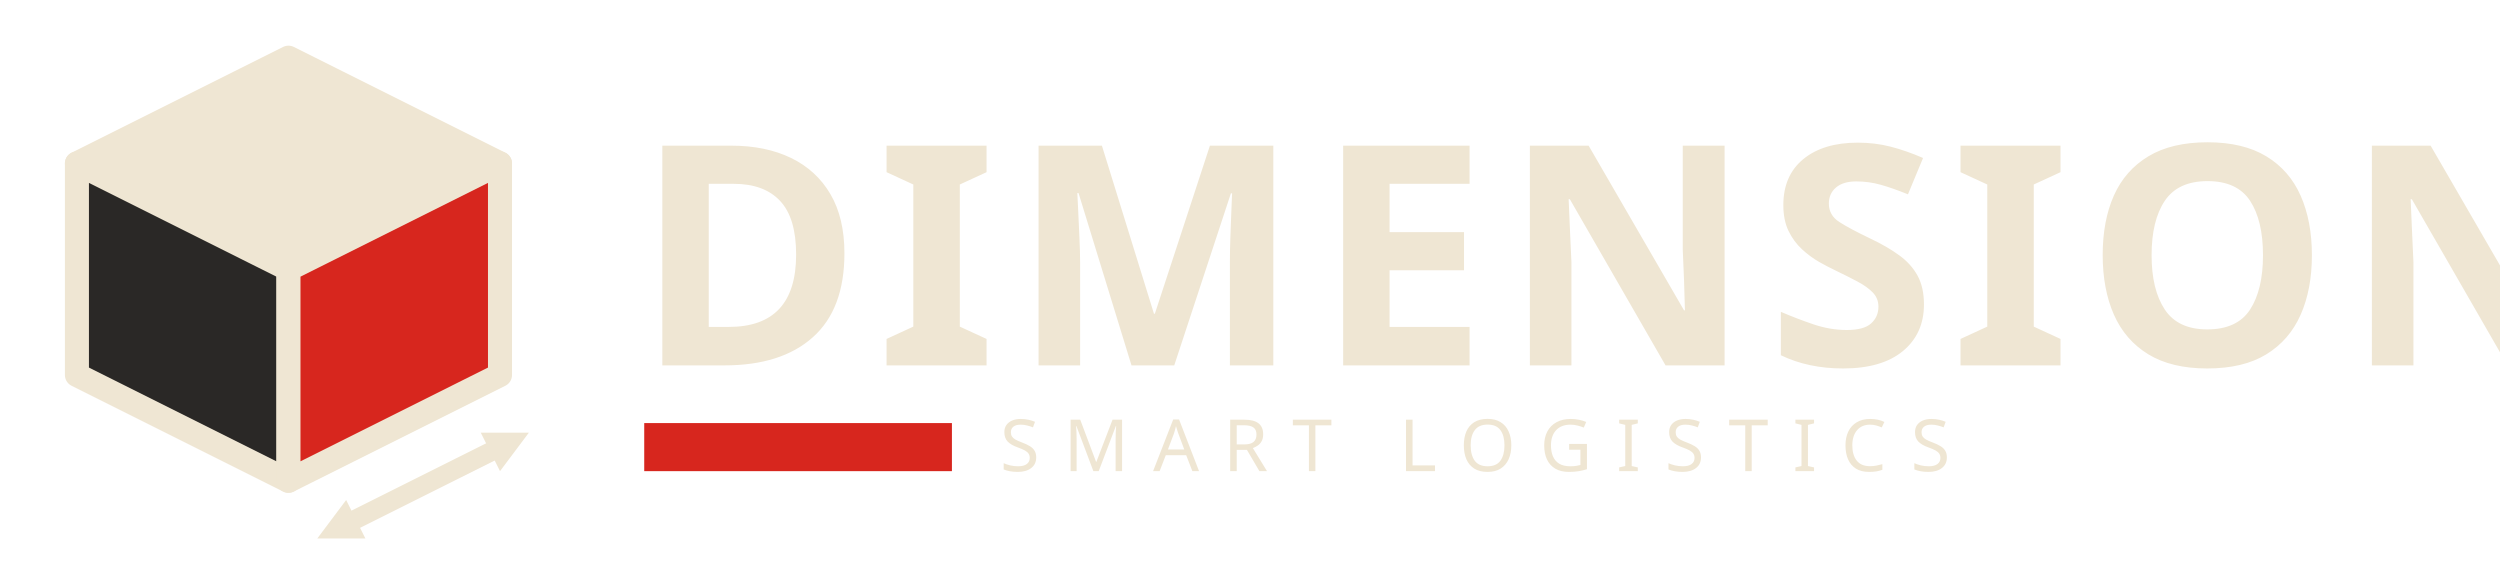
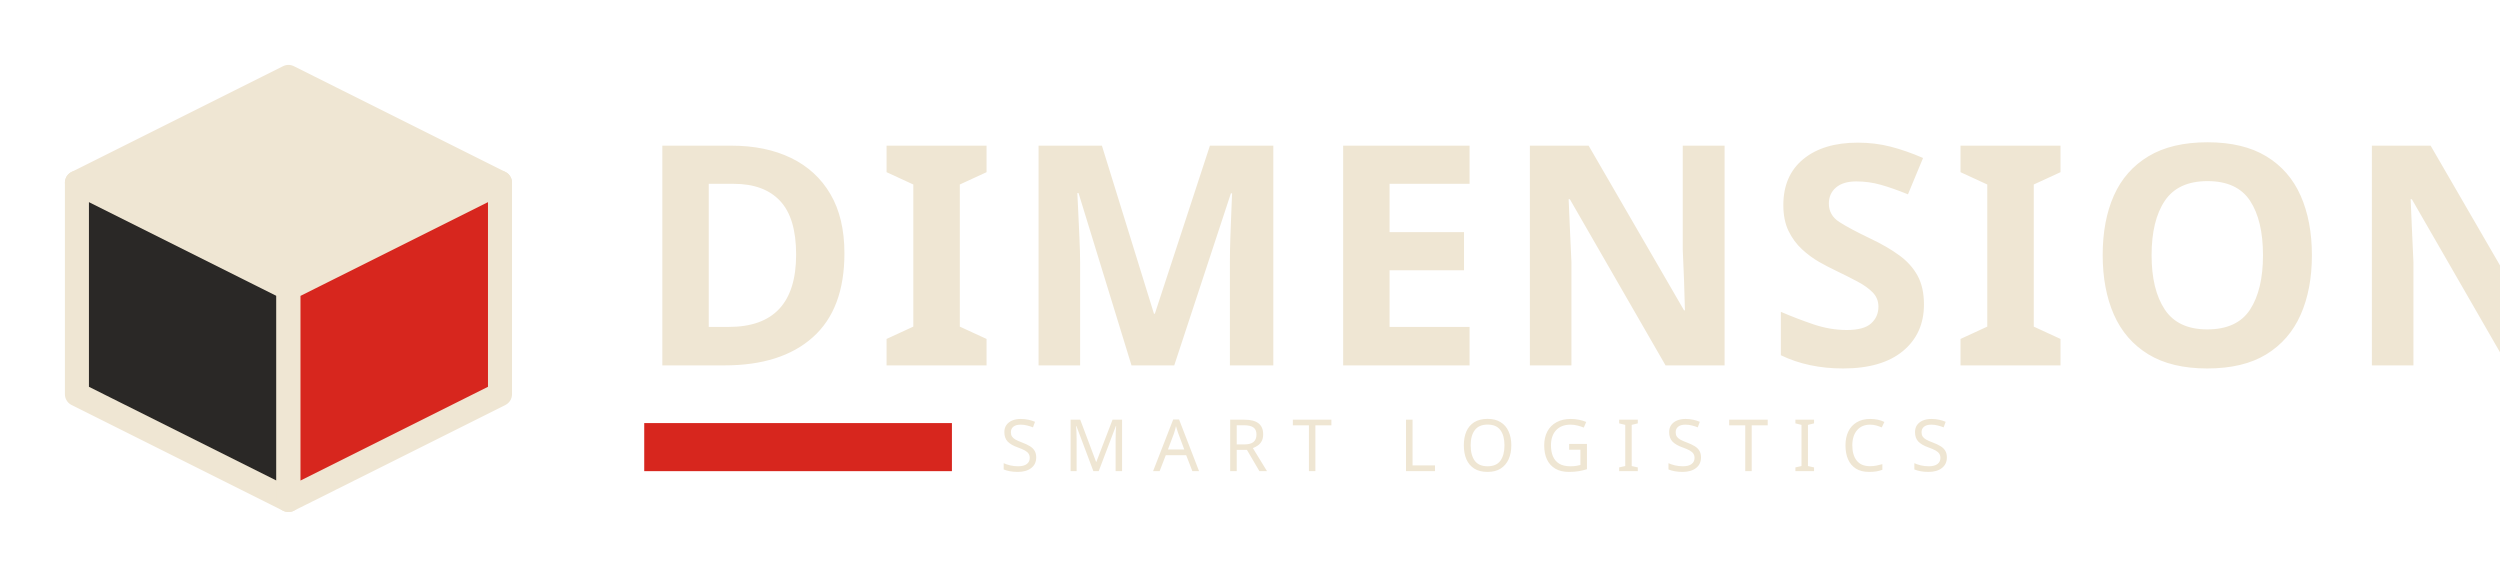
<svg xmlns="http://www.w3.org/2000/svg" viewBox="0 0 520 120" role="img" aria-label="DIMENSIONA Smart Logistics">
-   <g>
+   <g transform="translate(0 4)">
    <polygon points="60,12 104,34 60,56 16,34" fill="#EFE6D3" stroke="#EFE6D3" stroke-width="5" stroke-linejoin="round" />
    <polygon points="16,34 60,56 60,100 16,78" fill="#2A2826" stroke="#EFE6D3" stroke-width="5" stroke-linejoin="round" />
    <polygon points="60,56 104,34 104,78 60,100" fill="#D7261E" stroke="#EFE6D3" stroke-width="5" stroke-linejoin="round" />
-     <line x1="73" y1="108.5" x2="103" y2="93.5" stroke="#EFE6D3" stroke-width="4" />
-     <polygon points="66,112 76,112 72,104" fill="#EFE6D3" />
-     <polygon points="110,90 100,90 104,98" fill="#EFE6D3" />
  </g>
  <text x="132" y="76" font-family="Oswald, 'Arial Narrow', Impact, sans-serif" font-weight="700" font-size="64" letter-spacing="3" fill="#EFE6D3">DIMENSIONA</text>
  <rect x="134" y="88" width="64" height="10" fill="#D7261E" />
  <text x="208" y="98" font-family="Oswald, 'Arial Narrow', sans-serif" font-weight="500" font-size="15" letter-spacing="5" fill="#EFE6D3">SMART LOGISTICS</text>
</svg>
